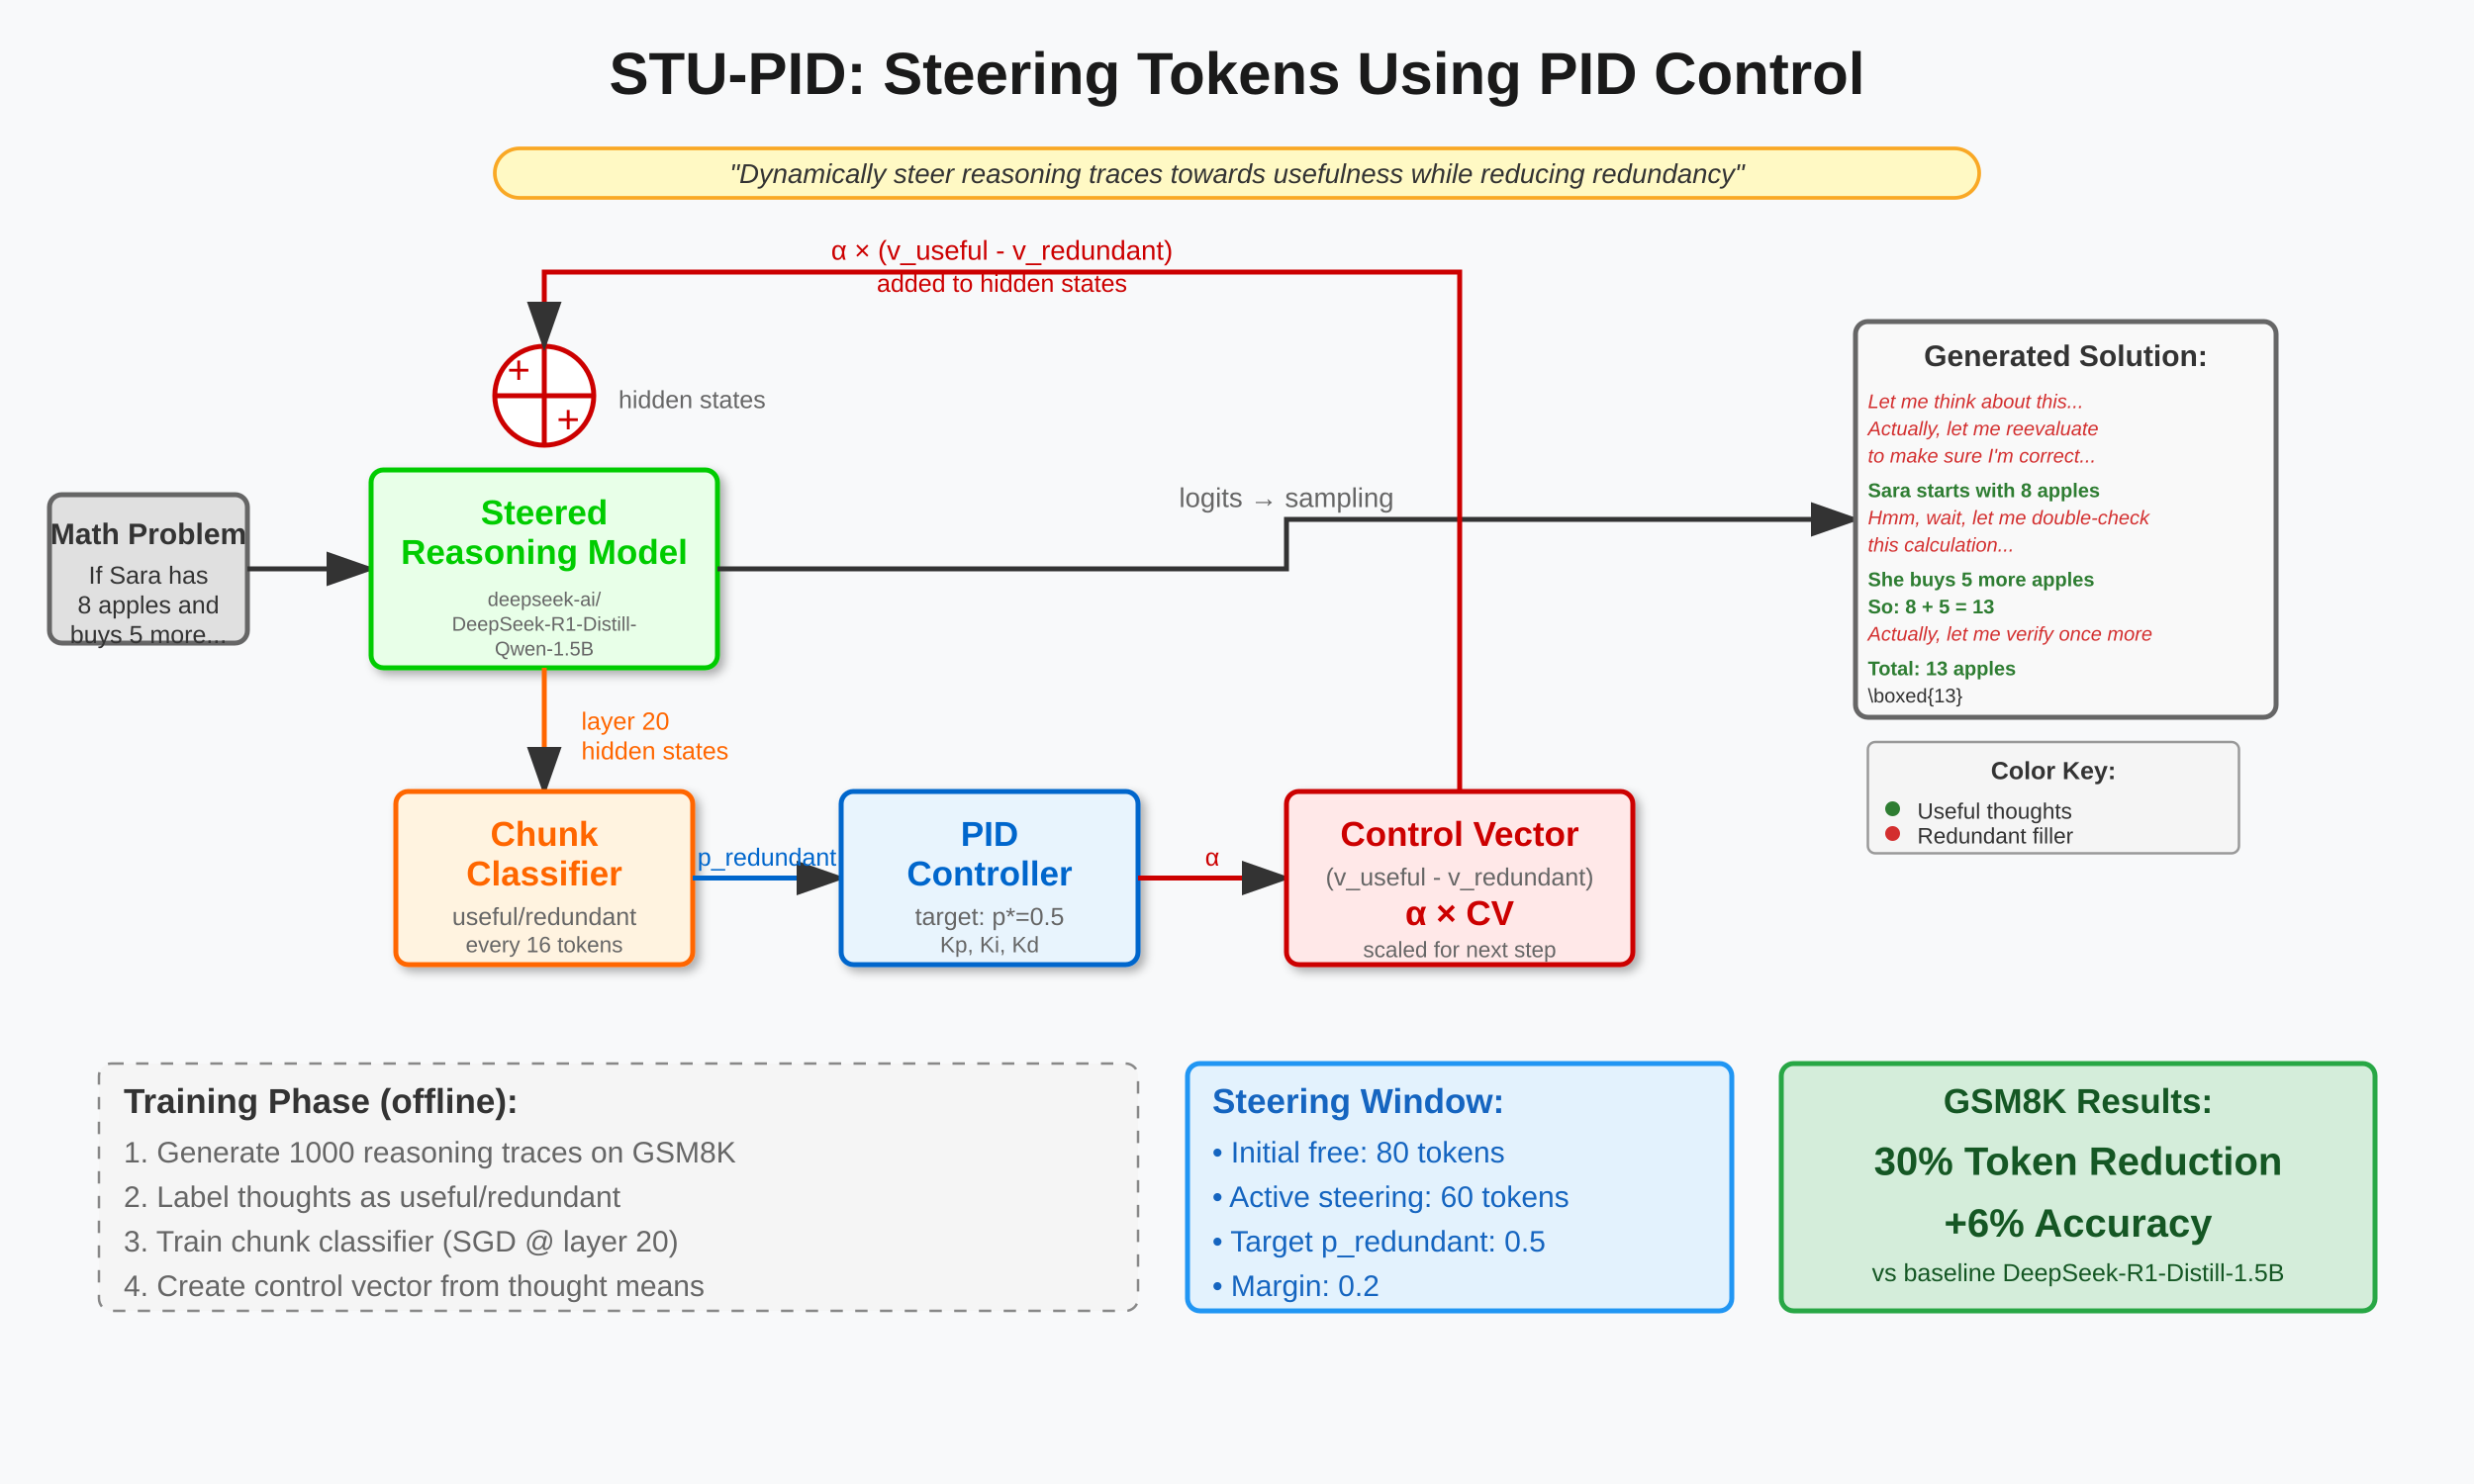
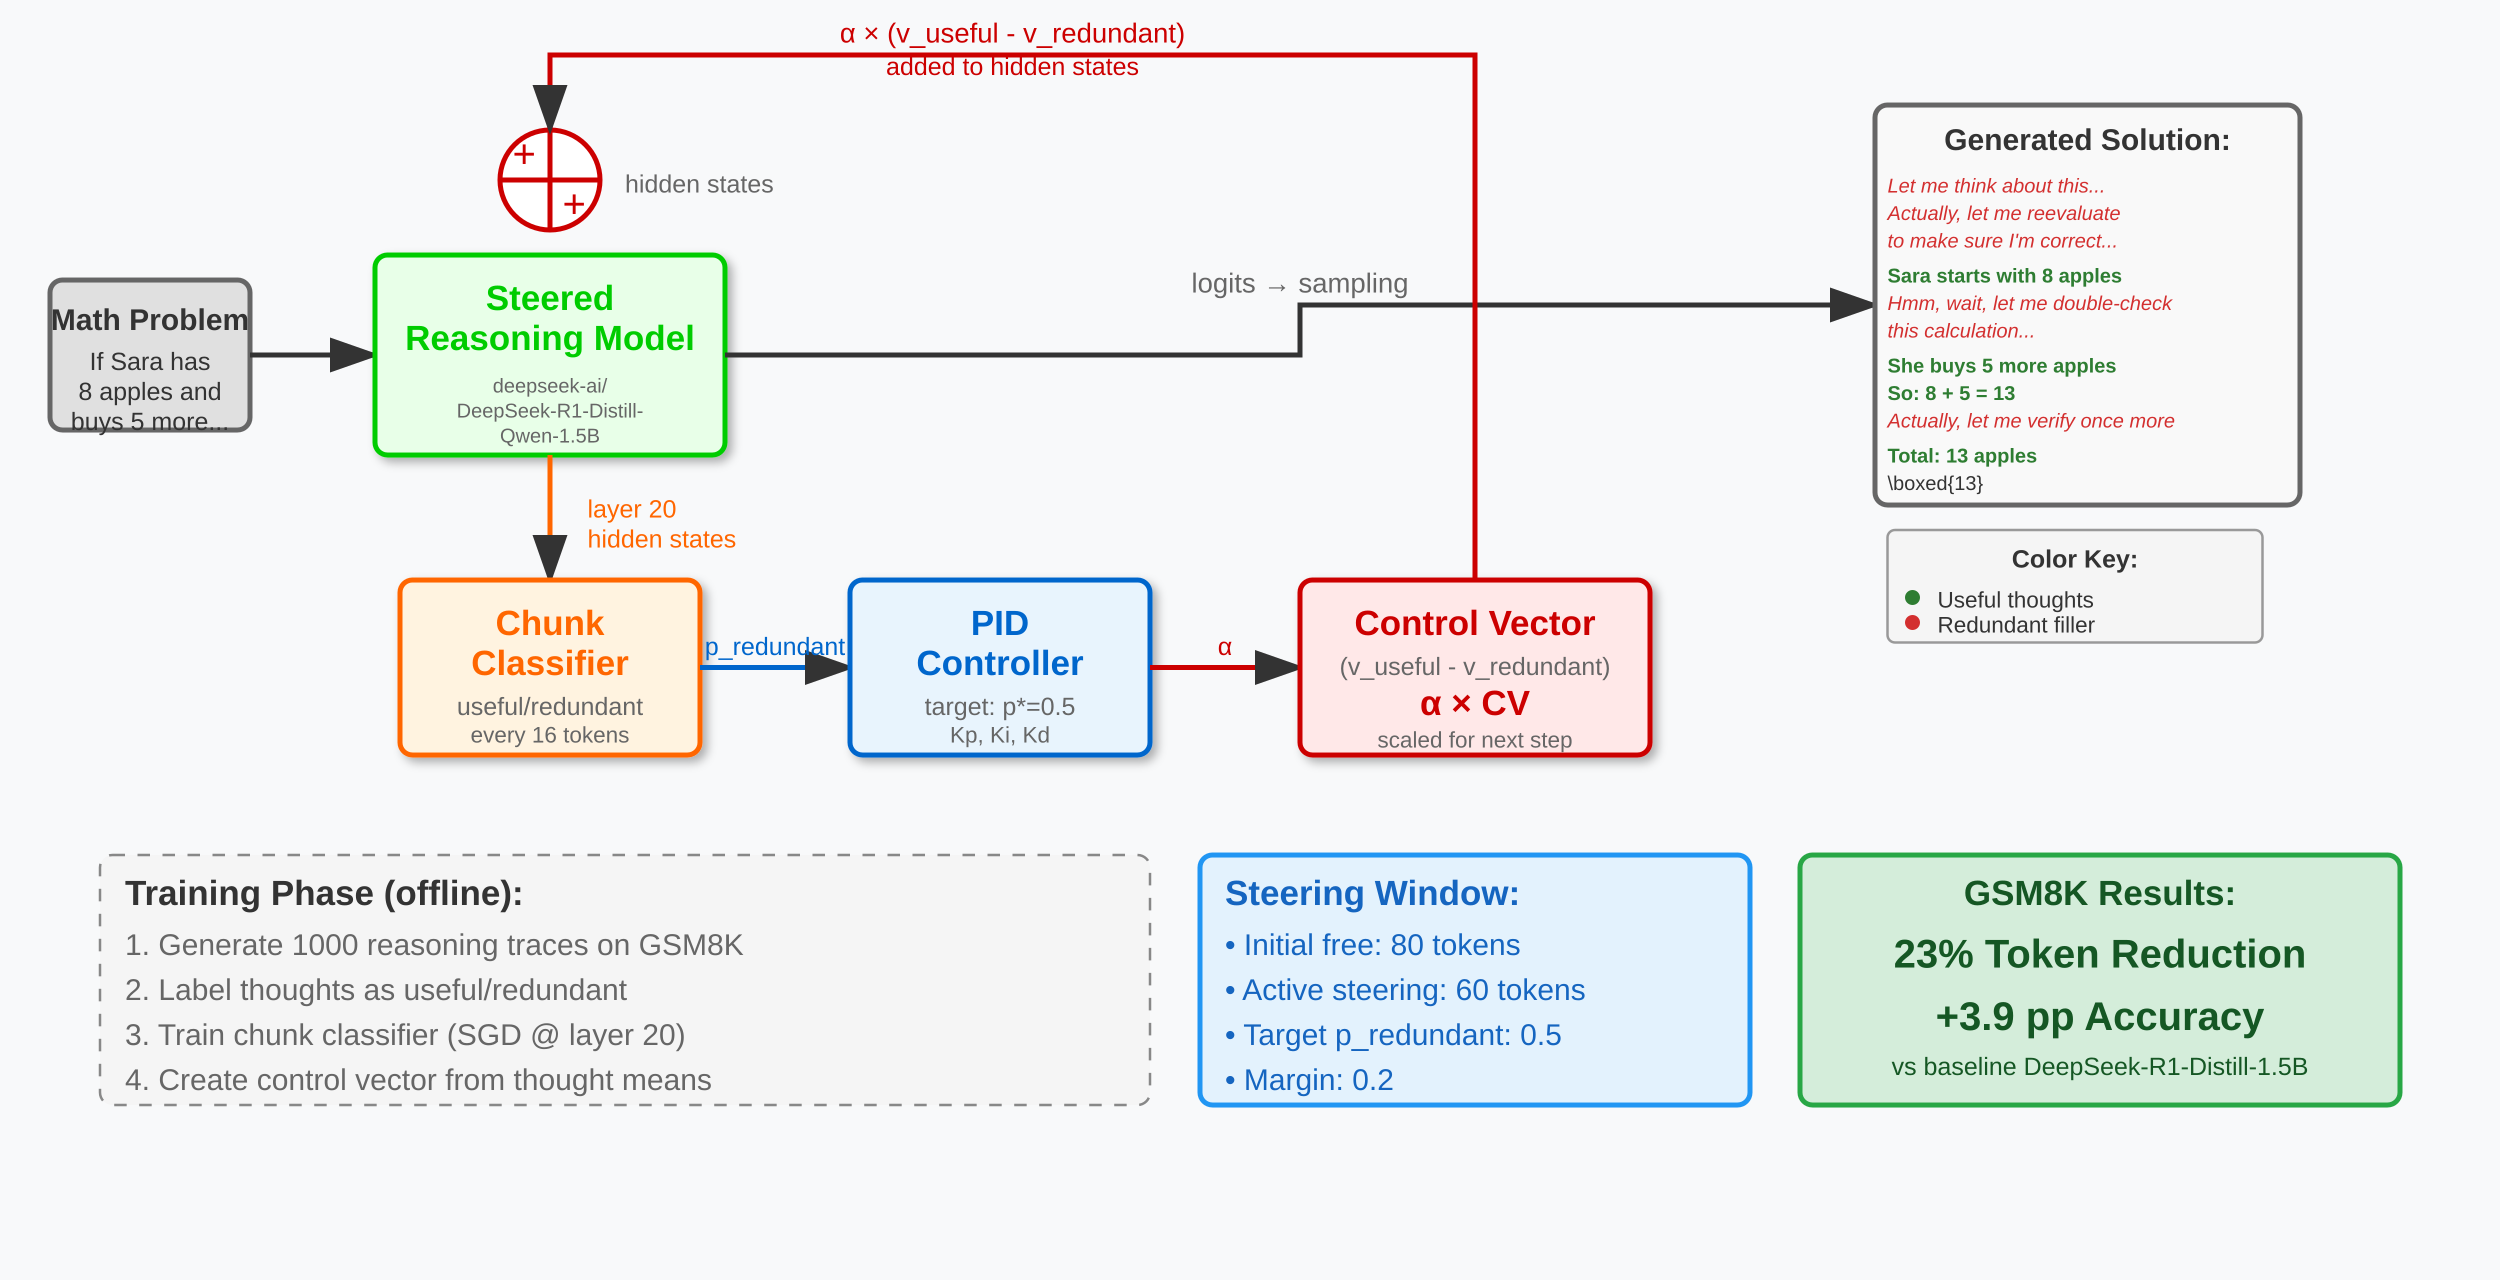
- <svg xmlns="http://www.w3.org/2000/svg" viewBox="0 0 1000 600">
+ <svg xmlns="http://www.w3.org/2000/svg" viewBox="0 88 1000 512">
  <defs>
    <marker id="arrowhead" markerWidth="10" markerHeight="7" refX="9" refY="3.5" orient="auto">
      <polygon points="0 0, 10 3.5, 0 7" fill="#333" />
    </marker>
    <filter id="shadow" x="-50%" y="-50%" width="200%" height="200%">
      <feGaussianBlur in="SourceAlpha" stdDeviation="2" />
      <feOffset dx="2" dy="2" result="offsetblur" />
      <feComponentTransfer>
        <feFuncA type="linear" slope="0.3" />
      </feComponentTransfer>
      <feMerge>
        <feMergeNode />
        <feMergeNode in="SourceGraphic" />
      </feMerge>
    </filter>
  </defs>
  <rect width="1000" height="600" fill="#f8f9fa" />
-   <text x="500" y="38" font-family="Arial, sans-serif" font-size="24" font-weight="bold" text-anchor="middle" fill="#1a1a1a">
-     STU-PID: Steering Tokens Using PID Control
-   </text>
  <rect x="20" y="200" width="80" height="60" rx="5" fill="#e0e0e0" stroke="#666" stroke-width="2" />
  <text x="60" y="220" font-family="Arial, sans-serif" font-size="12" font-weight="bold" text-anchor="middle" fill="#333">Math Problem</text>
  <text x="60" y="236" font-family="Arial, sans-serif" font-size="10" text-anchor="middle" fill="#333">If Sara has</text>
  <text x="60" y="248" font-family="Arial, sans-serif" font-size="10" text-anchor="middle" fill="#333">8 apples and</text>
  <text x="60" y="260" font-family="Arial, sans-serif" font-size="10" text-anchor="middle" fill="#333">buys 5 more...</text>
  <path d="M 100 230 H 150" stroke="#333" stroke-width="2" fill="none" marker-end="url(#arrowhead)" />
  <rect x="150" y="190" width="140" height="80" rx="5" fill="#e8ffe8" stroke="#00cc00" stroke-width="2" filter="url(#shadow)" />
  <text x="220" y="212" font-family="Arial, sans-serif" font-size="14" font-weight="bold" text-anchor="middle" fill="#00cc00">Steered</text>
  <text x="220" y="228" font-family="Arial, sans-serif" font-size="14" font-weight="bold" text-anchor="middle" fill="#00cc00">Reasoning Model</text>
  <text x="220" y="245" font-family="Arial, sans-serif" font-size="8" text-anchor="middle" fill="#666">deepseek-ai/</text>
  <text x="220" y="255" font-family="Arial, sans-serif" font-size="8" text-anchor="middle" fill="#666">DeepSeek-R1-Distill-</text>
  <text x="220" y="265" font-family="Arial, sans-serif" font-size="8" text-anchor="middle" fill="#666">Qwen-1.5B</text>
  <circle cx="220" cy="160" r="20" fill="white" stroke="#cc0000" stroke-width="2" />
  <line x1="200" y1="160" x2="240" y2="160" stroke="#cc0000" stroke-width="2" />
  <line x1="220" y1="140" x2="220" y2="180" stroke="#cc0000" stroke-width="2" />
  <text x="205" y="155" font-family="Arial, sans-serif" font-size="16" fill="#cc0000">+</text>
  <text x="225" y="175" font-family="Arial, sans-serif" font-size="16" fill="#cc0000">+</text>
  <text x="250" y="165" font-family="Arial, sans-serif" font-size="10" fill="#666">hidden states</text>
  <path d="M 290 230 H 520 V 210 H 750" stroke="#333" stroke-width="2" fill="none" marker-end="url(#arrowhead)" />
  <text x="520" y="205" font-family="Arial, sans-serif" font-size="11" text-anchor="middle" fill="#666">logits → sampling</text>
  <rect x="750" y="130" width="170" height="160" rx="5" fill="#f9f9f9" stroke="#666" stroke-width="2" />
  <text x="835" y="148" font-family="Arial, sans-serif" font-size="12" font-weight="bold" text-anchor="middle" fill="#333">Generated Solution:</text>
  <text x="755" y="165" font-family="Arial, sans-serif" font-size="8" fill="#d32f2f" font-style="italic">Let me think about this...</text>
  <text x="755" y="176" font-family="Arial, sans-serif" font-size="8" fill="#d32f2f" font-style="italic">Actually, let me reevaluate</text>
  <text x="755" y="187" font-family="Arial, sans-serif" font-size="8" fill="#d32f2f" font-style="italic">to make sure I'm correct...</text>
  <text x="755" y="201" font-family="Arial, sans-serif" font-size="8" fill="#2e7d32" font-weight="bold">Sara starts with 8 apples</text>
  <text x="755" y="212" font-family="Arial, sans-serif" font-size="8" fill="#d32f2f" font-style="italic">Hmm, wait, let me double-check</text>
  <text x="755" y="223" font-family="Arial, sans-serif" font-size="8" fill="#d32f2f" font-style="italic">this calculation...</text>
  <text x="755" y="237" font-family="Arial, sans-serif" font-size="8" fill="#2e7d32" font-weight="bold">She buys 5 more apples</text>
  <text x="755" y="248" font-family="Arial, sans-serif" font-size="8" fill="#2e7d32" font-weight="bold">So: 8 + 5 = 13</text>
  <text x="755" y="259" font-family="Arial, sans-serif" font-size="8" fill="#d32f2f" font-style="italic">Actually, let me verify once more</text>
  <text x="755" y="273" font-family="Arial, sans-serif" font-size="8" fill="#2e7d32" font-weight="bold">Total: 13 apples</text>
  <text x="755" y="284" font-family="Arial, sans-serif" font-size="8" fill="#333">\boxed{13}</text>
  <path d="M 220 270 V 320" stroke="#ff6600" stroke-width="2" fill="none" marker-end="url(#arrowhead)" />
  <text x="235" y="295" font-family="Arial, sans-serif" font-size="10" fill="#ff6600">layer 20</text>
  <text x="235" y="307" font-family="Arial, sans-serif" font-size="10" fill="#ff6600">hidden states</text>
  <rect x="160" y="320" width="120" height="70" rx="5" fill="#fff3e0" stroke="#ff6600" stroke-width="2" filter="url(#shadow)" />
  <text x="220" y="342" font-family="Arial, sans-serif" font-size="14" font-weight="bold" text-anchor="middle" fill="#ff6600">Chunk</text>
  <text x="220" y="358" font-family="Arial, sans-serif" font-size="14" font-weight="bold" text-anchor="middle" fill="#ff6600">Classifier</text>
  <text x="220" y="374" font-family="Arial, sans-serif" font-size="10" text-anchor="middle" fill="#666">useful/redundant</text>
  <text x="220" y="385" font-family="Arial, sans-serif" font-size="9" text-anchor="middle" fill="#666">every 16 tokens</text>
  <path d="M 280 355 H 340" stroke="#0066cc" stroke-width="2" fill="none" marker-end="url(#arrowhead)" />
  <text x="310" y="350" font-family="Arial, sans-serif" font-size="10" text-anchor="middle" fill="#0066cc">p_redundant</text>
  <rect x="340" y="320" width="120" height="70" rx="5" fill="#e8f4fd" stroke="#0066cc" stroke-width="2" filter="url(#shadow)" />
  <text x="400" y="342" font-family="Arial, sans-serif" font-size="14" font-weight="bold" text-anchor="middle" fill="#0066cc">PID</text>
  <text x="400" y="358" font-family="Arial, sans-serif" font-size="14" font-weight="bold" text-anchor="middle" fill="#0066cc">Controller</text>
  <text x="400" y="374" font-family="Arial, sans-serif" font-size="10" text-anchor="middle" fill="#666">target: p*=0.5</text>
  <text x="400" y="385" font-family="Arial, sans-serif" font-size="9" text-anchor="middle" fill="#666">Kp, Ki, Kd</text>
  <path d="M 460 355 H 520" stroke="#cc0000" stroke-width="2" fill="none" marker-end="url(#arrowhead)" />
  <text x="490" y="350" font-family="Arial, sans-serif" font-size="10" text-anchor="middle" fill="#cc0000">α</text>
  <rect x="520" y="320" width="140" height="70" rx="5" fill="#ffe8e8" stroke="#cc0000" stroke-width="2" filter="url(#shadow)" />
  <text x="590" y="342" font-family="Arial, sans-serif" font-size="14" font-weight="bold" text-anchor="middle" fill="#cc0000">Control Vector</text>
  <text x="590" y="358" font-family="Arial, sans-serif" font-size="10" text-anchor="middle" fill="#666">(v_useful - v_redundant)</text>
  <text x="590" y="374" font-family="Arial, sans-serif" font-size="14" font-weight="bold" text-anchor="middle" fill="#cc0000">α × CV</text>
  <text x="590" y="387" font-family="Arial, sans-serif" font-size="9" text-anchor="middle" fill="#666">scaled for next step</text>
  <path d="M 590 320 V 110 H 220 V 140" stroke="#cc0000" stroke-width="2" fill="none" marker-end="url(#arrowhead)" />
  <text x="405" y="105" font-family="Arial, sans-serif" font-size="11" text-anchor="middle" fill="#cc0000">α × (v_useful - v_redundant)</text>
  <text x="405" y="118" font-family="Arial, sans-serif" font-size="10" text-anchor="middle" fill="#cc0000">added to hidden states</text>
-   <rect x="200" y="60" width="600" height="20" rx="10" fill="#fff9c4" stroke="#f9a825" stroke-width="1.5" />
-   <text x="500" y="74" font-family="Arial, sans-serif" font-size="11" text-anchor="middle" fill="#333" font-style="italic">
-     "Dynamically steer reasoning traces towards usefulness while reducing redundancy"
-   </text>
  <rect x="40" y="430" width="420" height="100" rx="5" fill="#f5f5f5" stroke="#888" stroke-width="1" stroke-dasharray="5,5" />
  <text x="50" y="450" font-family="Arial, sans-serif" font-size="14" font-weight="bold" fill="#333">Training Phase (offline):</text>
  <text x="50" y="470" font-family="Arial, sans-serif" font-size="12" fill="#666">1. Generate 1000 reasoning traces on GSM8K</text>
  <text x="50" y="488" font-family="Arial, sans-serif" font-size="12" fill="#666">2. Label thoughts as useful/redundant</text>
  <text x="50" y="506" font-family="Arial, sans-serif" font-size="12" fill="#666">3. Train chunk classifier (SGD @ layer 20)</text>
  <text x="50" y="524" font-family="Arial, sans-serif" font-size="12" fill="#666">4. Create control vector from thought means</text>
  <rect x="480" y="430" width="220" height="100" rx="5" fill="#e3f2fd" stroke="#2196f3" stroke-width="2" />
  <text x="490" y="450" font-family="Arial, sans-serif" font-size="14" font-weight="bold" fill="#1565c0">Steering Window:</text>
  <text x="490" y="470" font-family="Arial, sans-serif" font-size="12" fill="#1565c0">• Initial free: 80 tokens</text>
  <text x="490" y="488" font-family="Arial, sans-serif" font-size="12" fill="#1565c0">• Active steering: 60 tokens</text>
  <text x="490" y="506" font-family="Arial, sans-serif" font-size="12" fill="#1565c0">• Target p_redundant: 0.5</text>
  <text x="490" y="524" font-family="Arial, sans-serif" font-size="12" fill="#1565c0">• Margin: 0.2</text>
  <rect x="720" y="430" width="240" height="100" rx="5" fill="#d4edda" stroke="#28a745" stroke-width="2" />
  <text x="840" y="450" font-family="Arial, sans-serif" font-size="14" font-weight="bold" text-anchor="middle" fill="#155724">GSM8K Results:</text>
-   <text x="840" y="475" font-family="Arial, sans-serif" font-size="16" font-weight="bold" text-anchor="middle" fill="#155724">30% Token Reduction</text>
-   <text x="840" y="500" font-family="Arial, sans-serif" font-size="16" font-weight="bold" text-anchor="middle" fill="#155724">+6% Accuracy</text>
+   <text x="840" y="475" font-family="Arial, sans-serif" font-size="16" font-weight="bold" text-anchor="middle" fill="#155724">23% Token Reduction</text>
+   <text x="840" y="500" font-family="Arial, sans-serif" font-size="16" font-weight="bold" text-anchor="middle" fill="#155724">+3.9 pp Accuracy</text>
  <text x="840" y="518" font-family="Arial, sans-serif" font-size="10" text-anchor="middle" fill="#155724">vs baseline DeepSeek-R1-Distill-1.5B</text>
  <rect x="755" y="300" width="150" height="45" rx="3" fill="#f5f5f5" stroke="#999" stroke-width="1" />
  <text x="830" y="315" font-family="Arial, sans-serif" font-size="10" font-weight="bold" text-anchor="middle" fill="#333">Color Key:</text>
  <circle cx="765" cy="327" r="3" fill="#2e7d32" />
  <text x="775" y="331" font-family="Arial, sans-serif" font-size="9" fill="#333">Useful thoughts</text>
  <circle cx="765" cy="337" r="3" fill="#d32f2f" />
  <text x="775" y="341" font-family="Arial, sans-serif" font-size="9" fill="#333">Redundant filler</text>
</svg>
